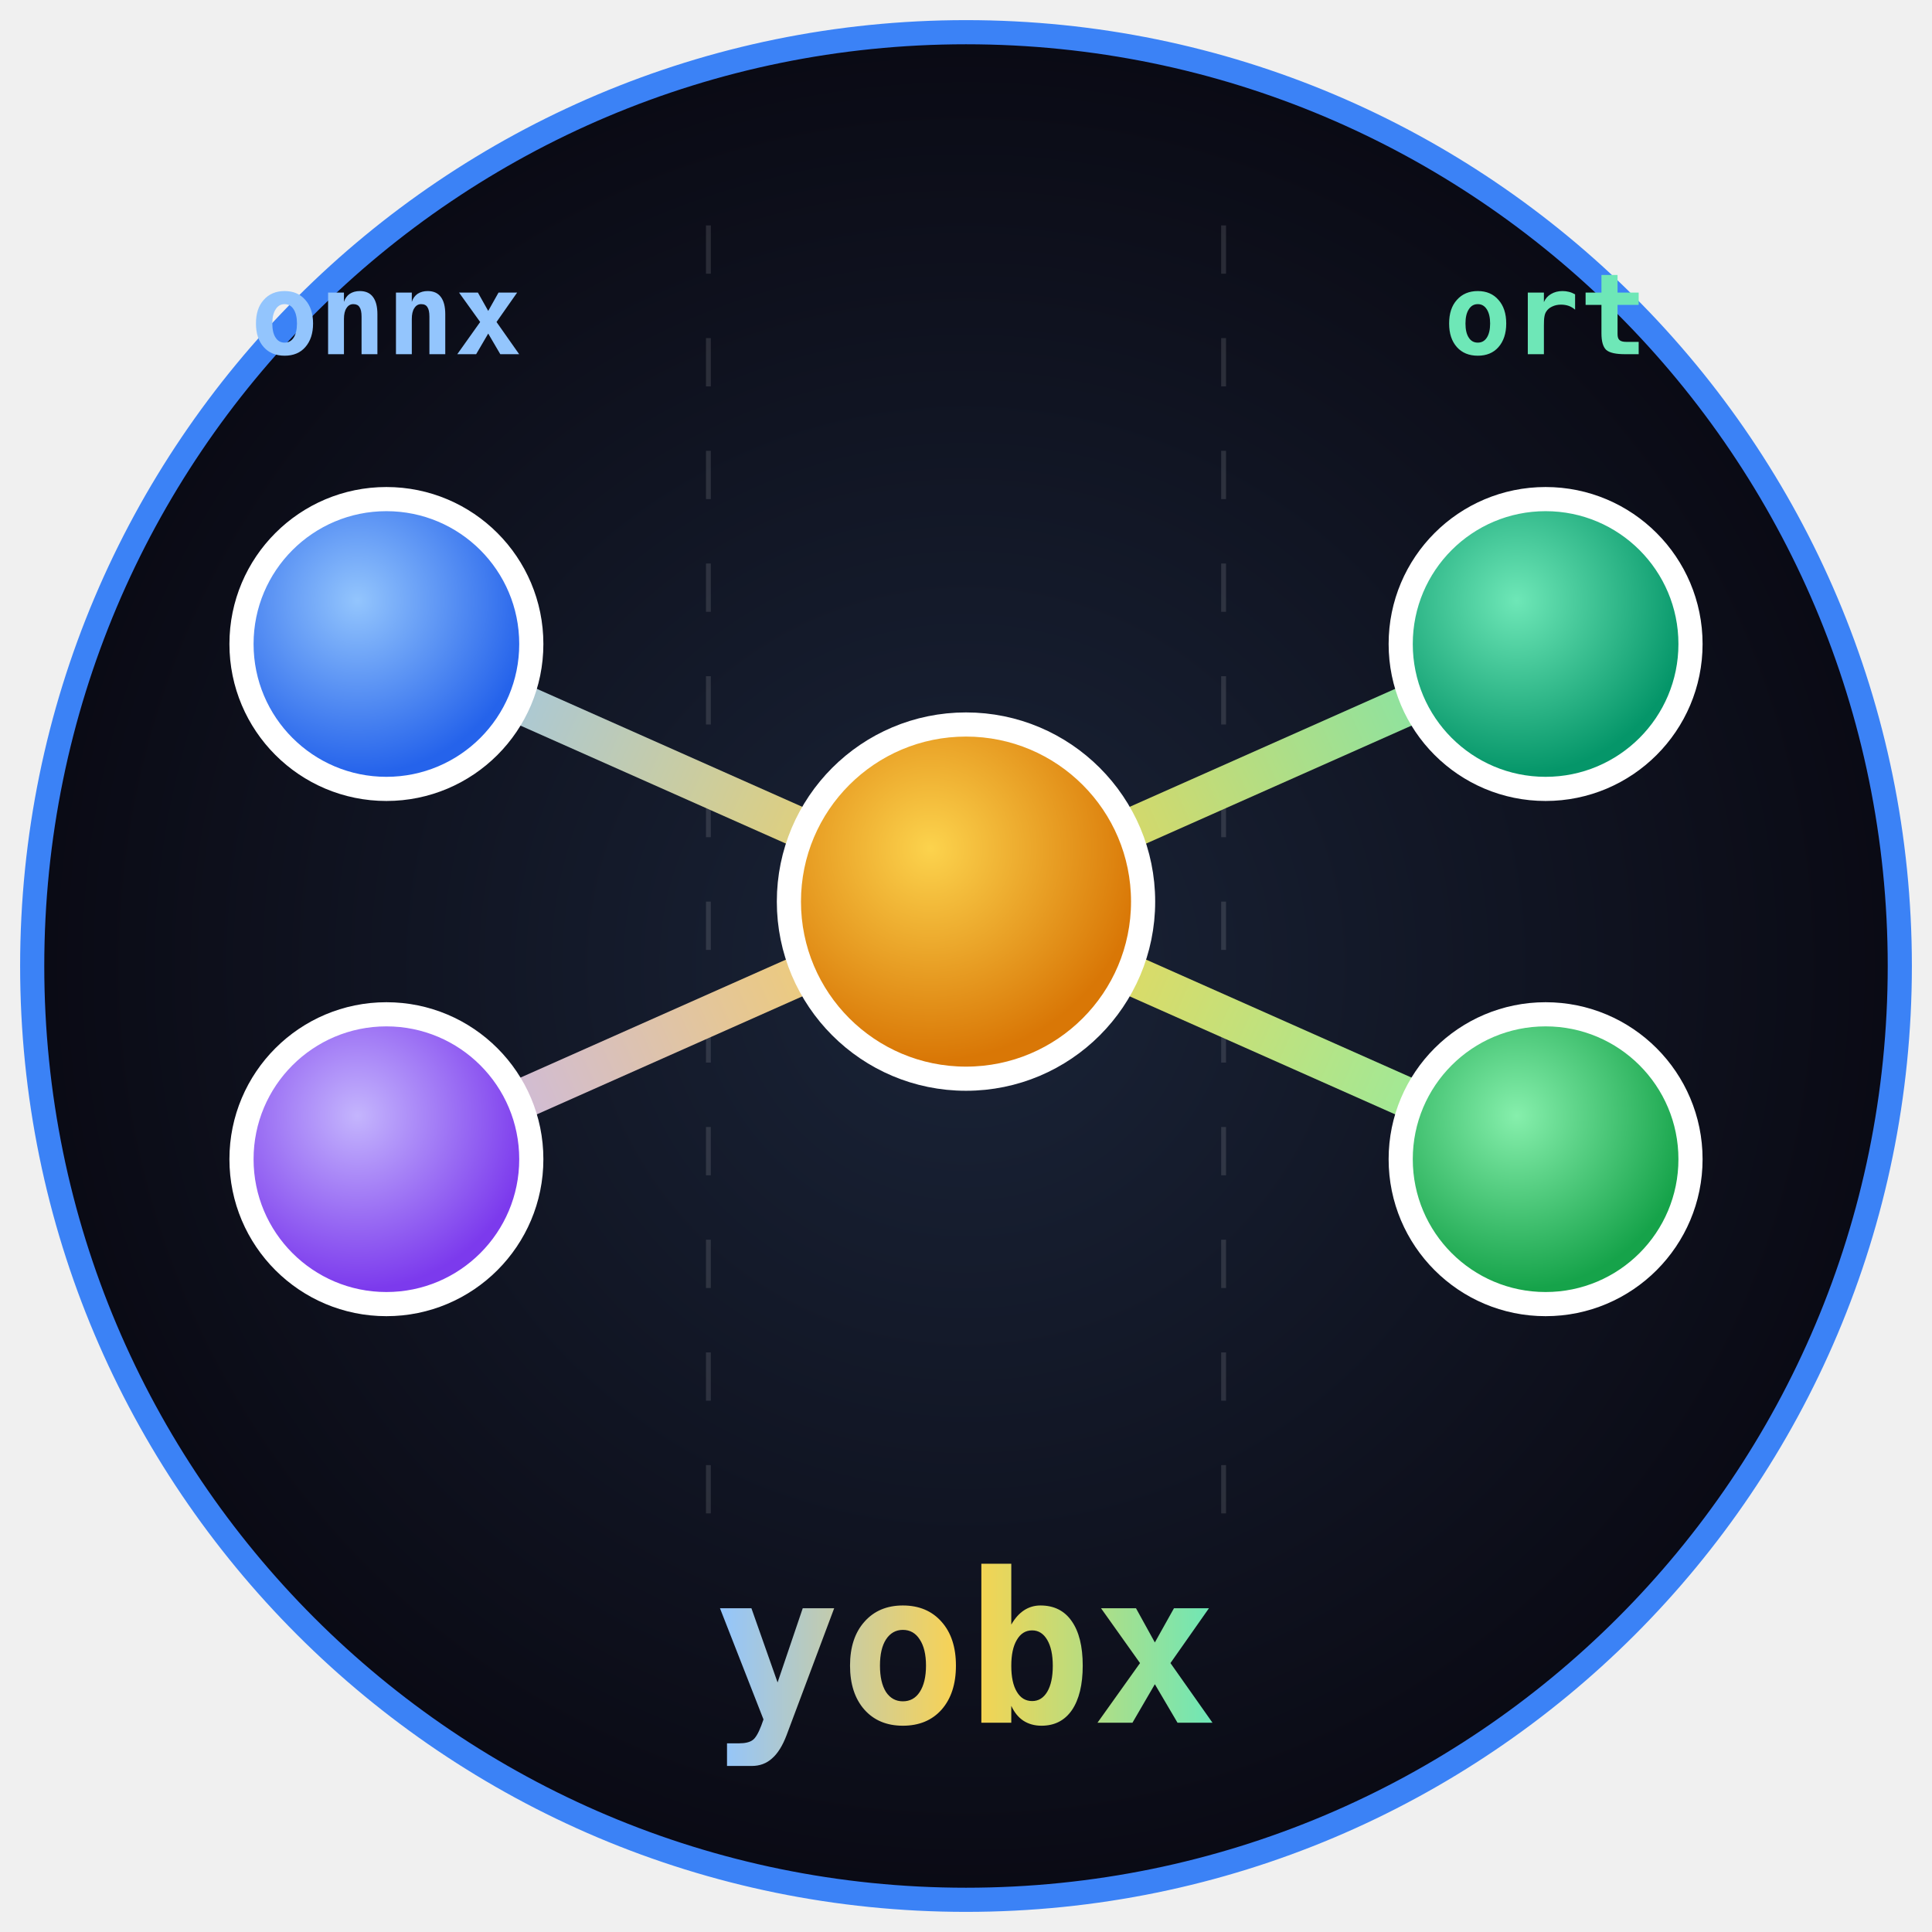
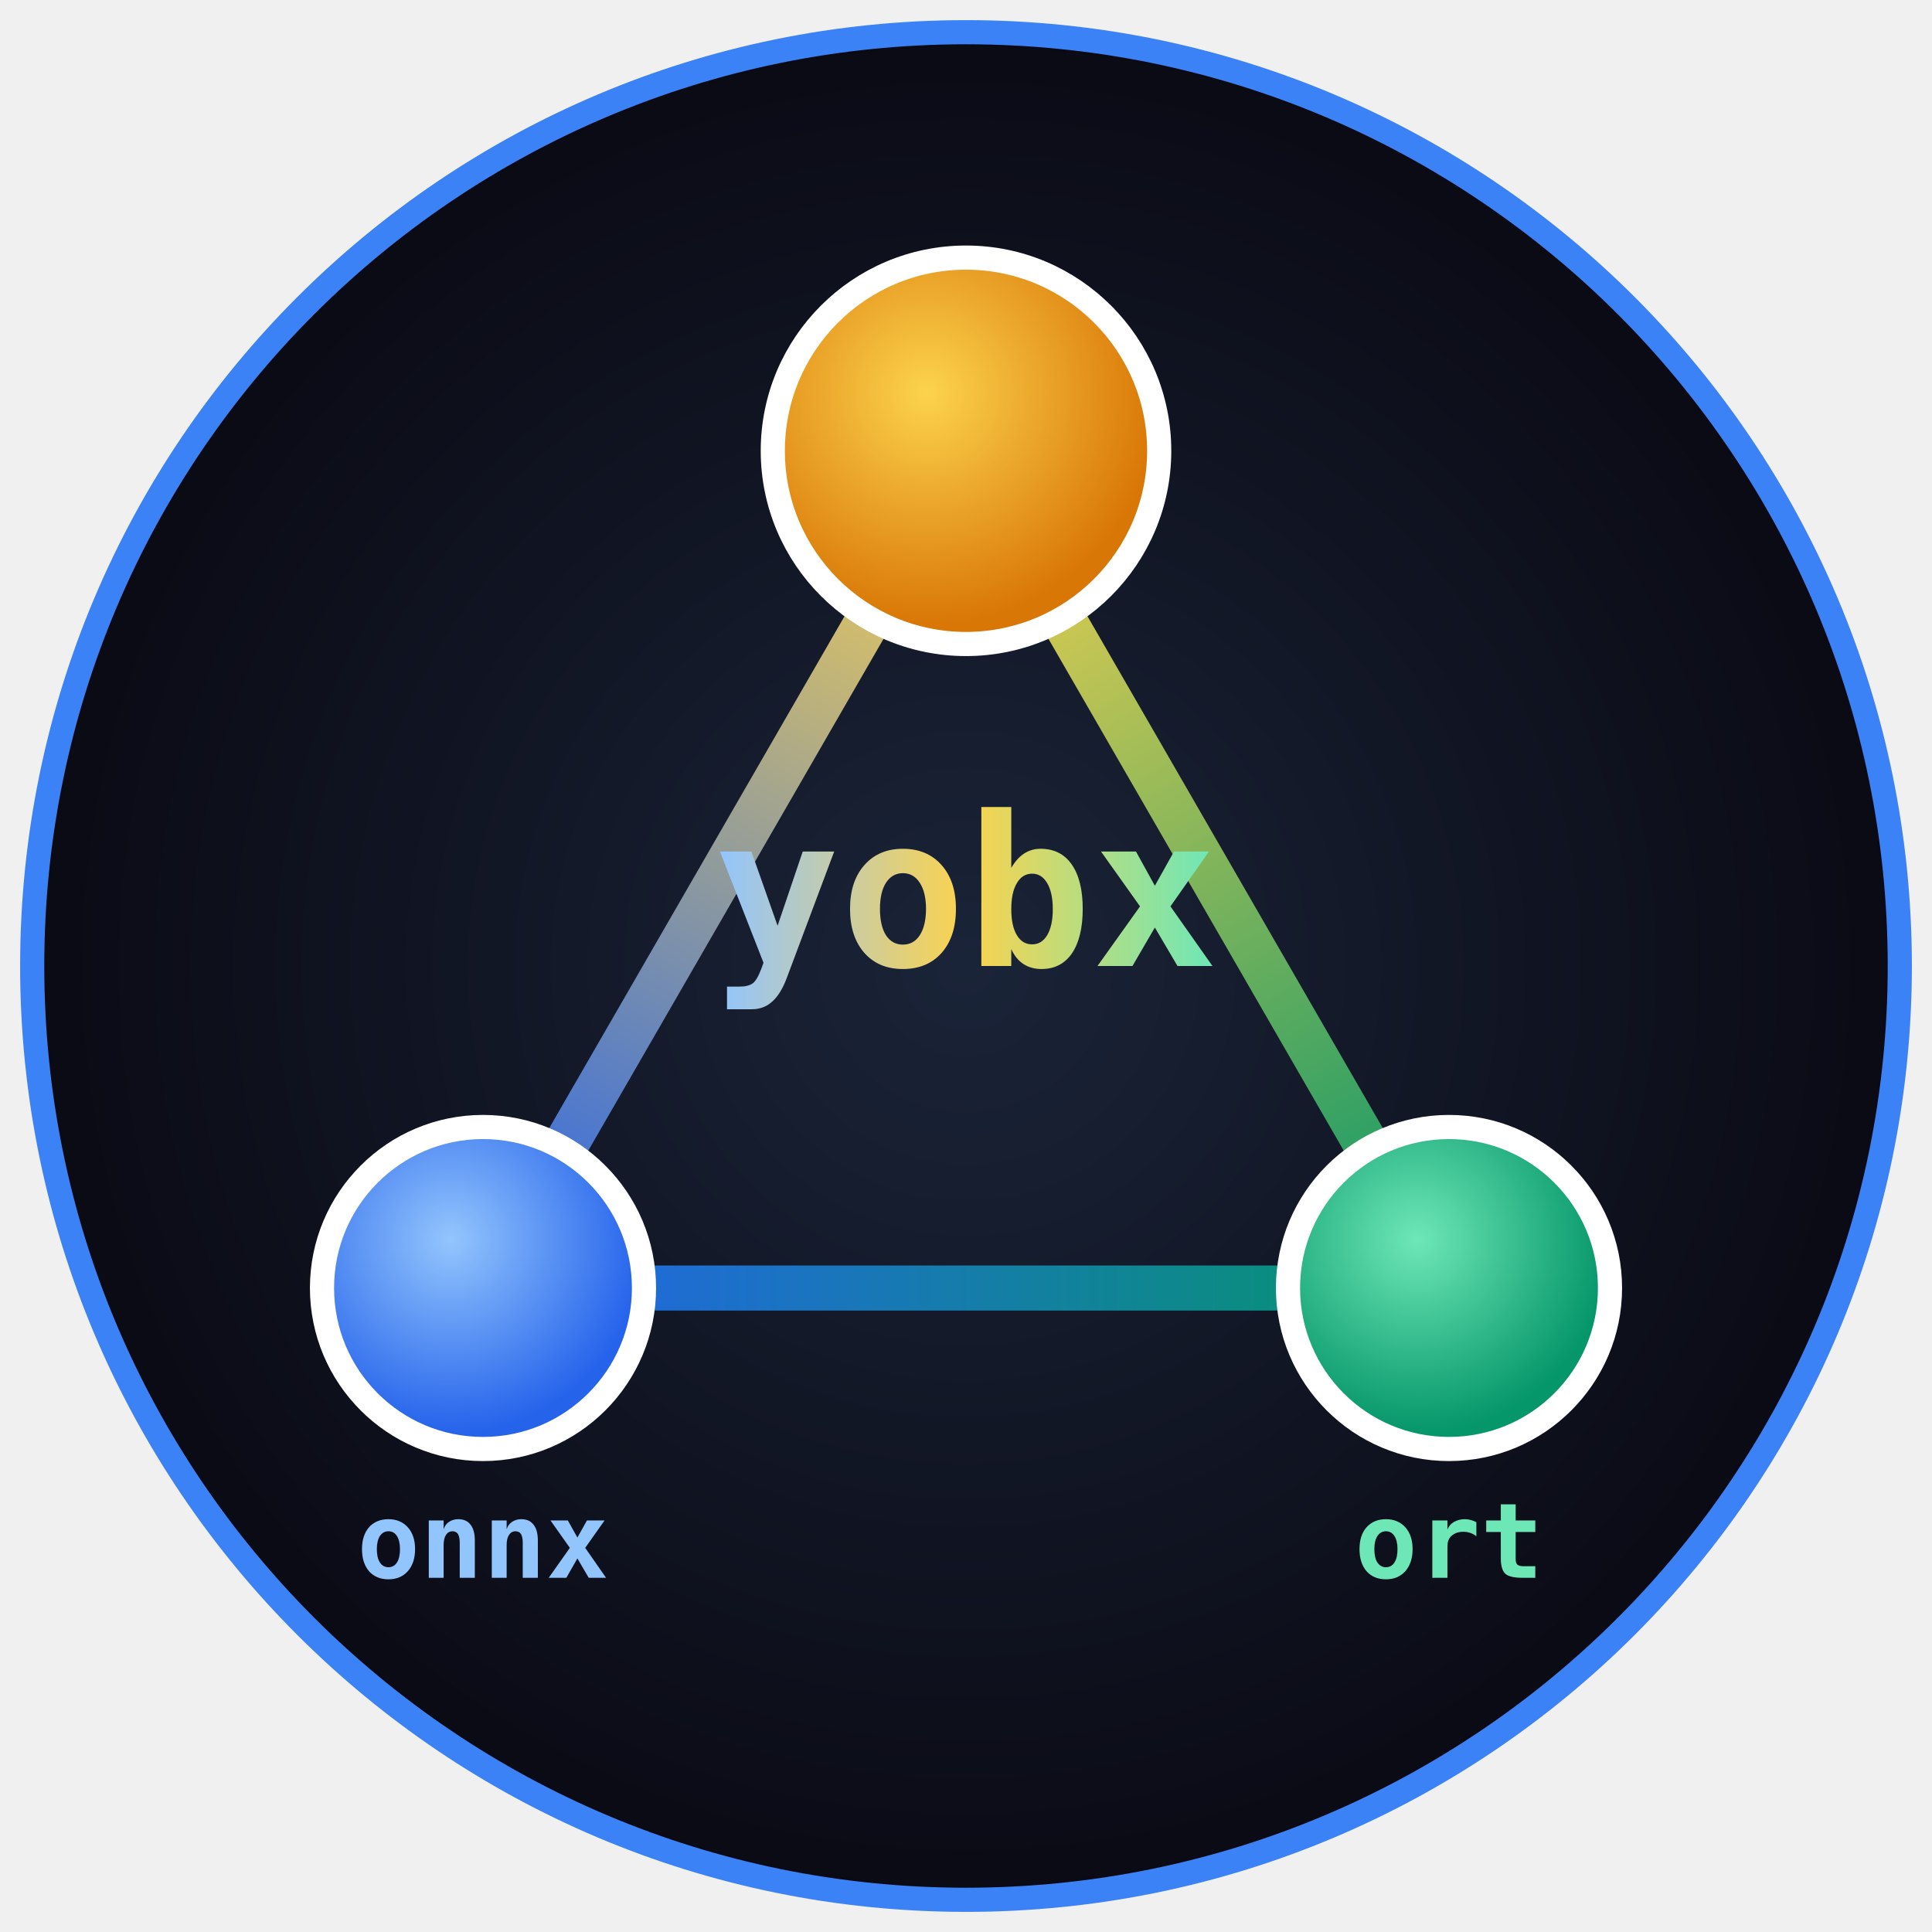
<svg xmlns="http://www.w3.org/2000/svg" viewBox="0 0 120 120" width="120" height="120">
  <defs>
    <radialGradient id="bgGrad" cx="50%" cy="50%" r="50%">
      <stop offset="0%" stop-color="#1a2438" />
      <stop offset="100%" stop-color="#0a0a14" />
    </radialGradient>
-     <radialGradient id="nO1" cx="40%" cy="35%" r="60%">
+     <radialGradient id="nOnnx" cx="40%" cy="35%" r="60%">
      <stop offset="0%" stop-color="#93c5fd" />
      <stop offset="100%" stop-color="#2563eb" />
    </radialGradient>
-     <radialGradient id="nO2" cx="40%" cy="35%" r="60%">
-       <stop offset="0%" stop-color="#c4b5fd" />
-       <stop offset="100%" stop-color="#7c3aed" />
-     </radialGradient>
-     <radialGradient id="nC" cx="40%" cy="35%" r="60%">
+     <radialGradient id="nYobx" cx="40%" cy="35%" r="60%">
      <stop offset="0%" stop-color="#fcd34d" />
      <stop offset="100%" stop-color="#d97706" />
    </radialGradient>
-     <radialGradient id="nR1" cx="40%" cy="35%" r="60%">
+     <radialGradient id="nOrt" cx="40%" cy="35%" r="60%">
      <stop offset="0%" stop-color="#6ee7b7" />
      <stop offset="100%" stop-color="#059669" />
    </radialGradient>
-     <radialGradient id="nR2" cx="40%" cy="35%" r="60%">
-       <stop offset="0%" stop-color="#86efac" />
-       <stop offset="100%" stop-color="#16a34a" />
-     </radialGradient>
-     <linearGradient id="eO1C" x1="24" y1="40" x2="60" y2="56" gradientUnits="userSpaceOnUse">
-       <stop offset="0%" stop-color="#93c5fd" />
+     <linearGradient id="eOY" x1="30" y1="80" x2="60" y2="28" gradientUnits="userSpaceOnUse">
+       <stop offset="0%" stop-color="#2563eb" />
      <stop offset="100%" stop-color="#fcd34d" />
    </linearGradient>
-     <linearGradient id="eO2C" x1="24" y1="72" x2="60" y2="56" gradientUnits="userSpaceOnUse">
-       <stop offset="0%" stop-color="#c4b5fd" />
-       <stop offset="100%" stop-color="#fcd34d" />
+     <linearGradient id="eYR" x1="60" y1="28" x2="90" y2="80" gradientUnits="userSpaceOnUse">
+       <stop offset="0%" stop-color="#fcd34d" />
+       <stop offset="100%" stop-color="#059669" />
    </linearGradient>
-     <linearGradient id="eCR1" x1="60" y1="56" x2="96" y2="40" gradientUnits="userSpaceOnUse">
-       <stop offset="0%" stop-color="#fcd34d" />
-       <stop offset="100%" stop-color="#6ee7b7" />
+     <linearGradient id="eOR" x1="30" y1="80" x2="90" y2="80" gradientUnits="userSpaceOnUse">
+       <stop offset="0%" stop-color="#2563eb" />
+       <stop offset="100%" stop-color="#059669" />
    </linearGradient>
-     <linearGradient id="eCR2" x1="60" y1="56" x2="96" y2="72" gradientUnits="userSpaceOnUse">
-       <stop offset="0%" stop-color="#fcd34d" />
-       <stop offset="100%" stop-color="#86efac" />
-     </linearGradient>
-     <linearGradient id="yobxGrad" x1="0%" y1="0%" x2="100%" y2="0%">
+     <linearGradient id="lblGrad" x1="0%" y1="0%" x2="100%" y2="0%">
      <stop offset="0%" stop-color="#93c5fd" />
      <stop offset="50%" stop-color="#fcd34d" />
      <stop offset="100%" stop-color="#6ee7b7" />
    </linearGradient>
  </defs>
  <circle cx="60" cy="60" r="58" fill="url(#bgGrad)" stroke="#3b82f6" stroke-width="1.5" />
-   <line x1="44" y1="14" x2="44" y2="94" stroke="#ffffff" stroke-width="0.3" stroke-opacity="0.12" stroke-dasharray="3,4" />
-   <line x1="76" y1="14" x2="76" y2="94" stroke="#ffffff" stroke-width="0.3" stroke-opacity="0.12" stroke-dasharray="3,4" />
-   <line x1="24" y1="40" x2="60" y2="56" stroke="url(#eO1C)" stroke-width="2.5" stroke-linecap="round" />
-   <line x1="24" y1="72" x2="60" y2="56" stroke="url(#eO2C)" stroke-width="2.5" stroke-linecap="round" />
-   <line x1="60" y1="56" x2="96" y2="40" stroke="url(#eCR1)" stroke-width="2.5" stroke-linecap="round" />
-   <line x1="60" y1="56" x2="96" y2="72" stroke="url(#eCR2)" stroke-width="2.5" stroke-linecap="round" />
-   <circle cx="24" cy="40" r="9" fill="url(#nO1)" stroke="#fff" stroke-width="1.5" />
-   <circle cx="24" cy="72" r="9" fill="url(#nO2)" stroke="#fff" stroke-width="1.5" />
-   <circle cx="60" cy="56" r="11" fill="url(#nC)" stroke="#fff" stroke-width="1.5" />
-   <circle cx="96" cy="40" r="9" fill="url(#nR1)" stroke="#fff" stroke-width="1.5" />
-   <circle cx="96" cy="72" r="9" fill="url(#nR2)" stroke="#fff" stroke-width="1.5" />
-   <text x="24" y="22" font-family="monospace" font-size="7" fill="#93c5fd" text-anchor="middle" font-weight="bold">onnx</text>
-   <text x="96" y="22" font-family="monospace" font-size="7" fill="#6ee7b7" text-anchor="middle" font-weight="bold">ort</text>
-   <text x="60" y="107" font-family="monospace" font-size="13" fill="url(#yobxGrad)" font-weight="bold" text-anchor="middle">yobx</text>
+   <line x1="30" y1="80" x2="60" y2="28" stroke="url(#eOY)" stroke-width="2.8" stroke-linecap="round" />
+   <line x1="60" y1="28" x2="90" y2="80" stroke="url(#eYR)" stroke-width="2.8" stroke-linecap="round" />
+   <line x1="30" y1="80" x2="90" y2="80" stroke="url(#eOR)" stroke-width="2.8" stroke-linecap="round" />
+   <circle cx="60" cy="28" r="12" fill="url(#nYobx)" stroke="#fff" stroke-width="1.5" />
+   <circle cx="30" cy="80" r="10" fill="url(#nOnnx)" stroke="#fff" stroke-width="1.5" />
+   <circle cx="90" cy="80" r="10" fill="url(#nOrt)" stroke="#fff" stroke-width="1.5" />
+   <text x="30" y="98" font-family="monospace" font-size="6.5" fill="#93c5fd" text-anchor="middle" font-weight="bold">onnx</text>
+   <text x="90" y="98" font-family="monospace" font-size="6.5" fill="#6ee7b7" text-anchor="middle" font-weight="bold">ort</text>
+   <text x="60" y="60" font-family="monospace" font-size="13" fill="url(#lblGrad)" font-weight="bold" text-anchor="middle">yobx</text>
</svg>
